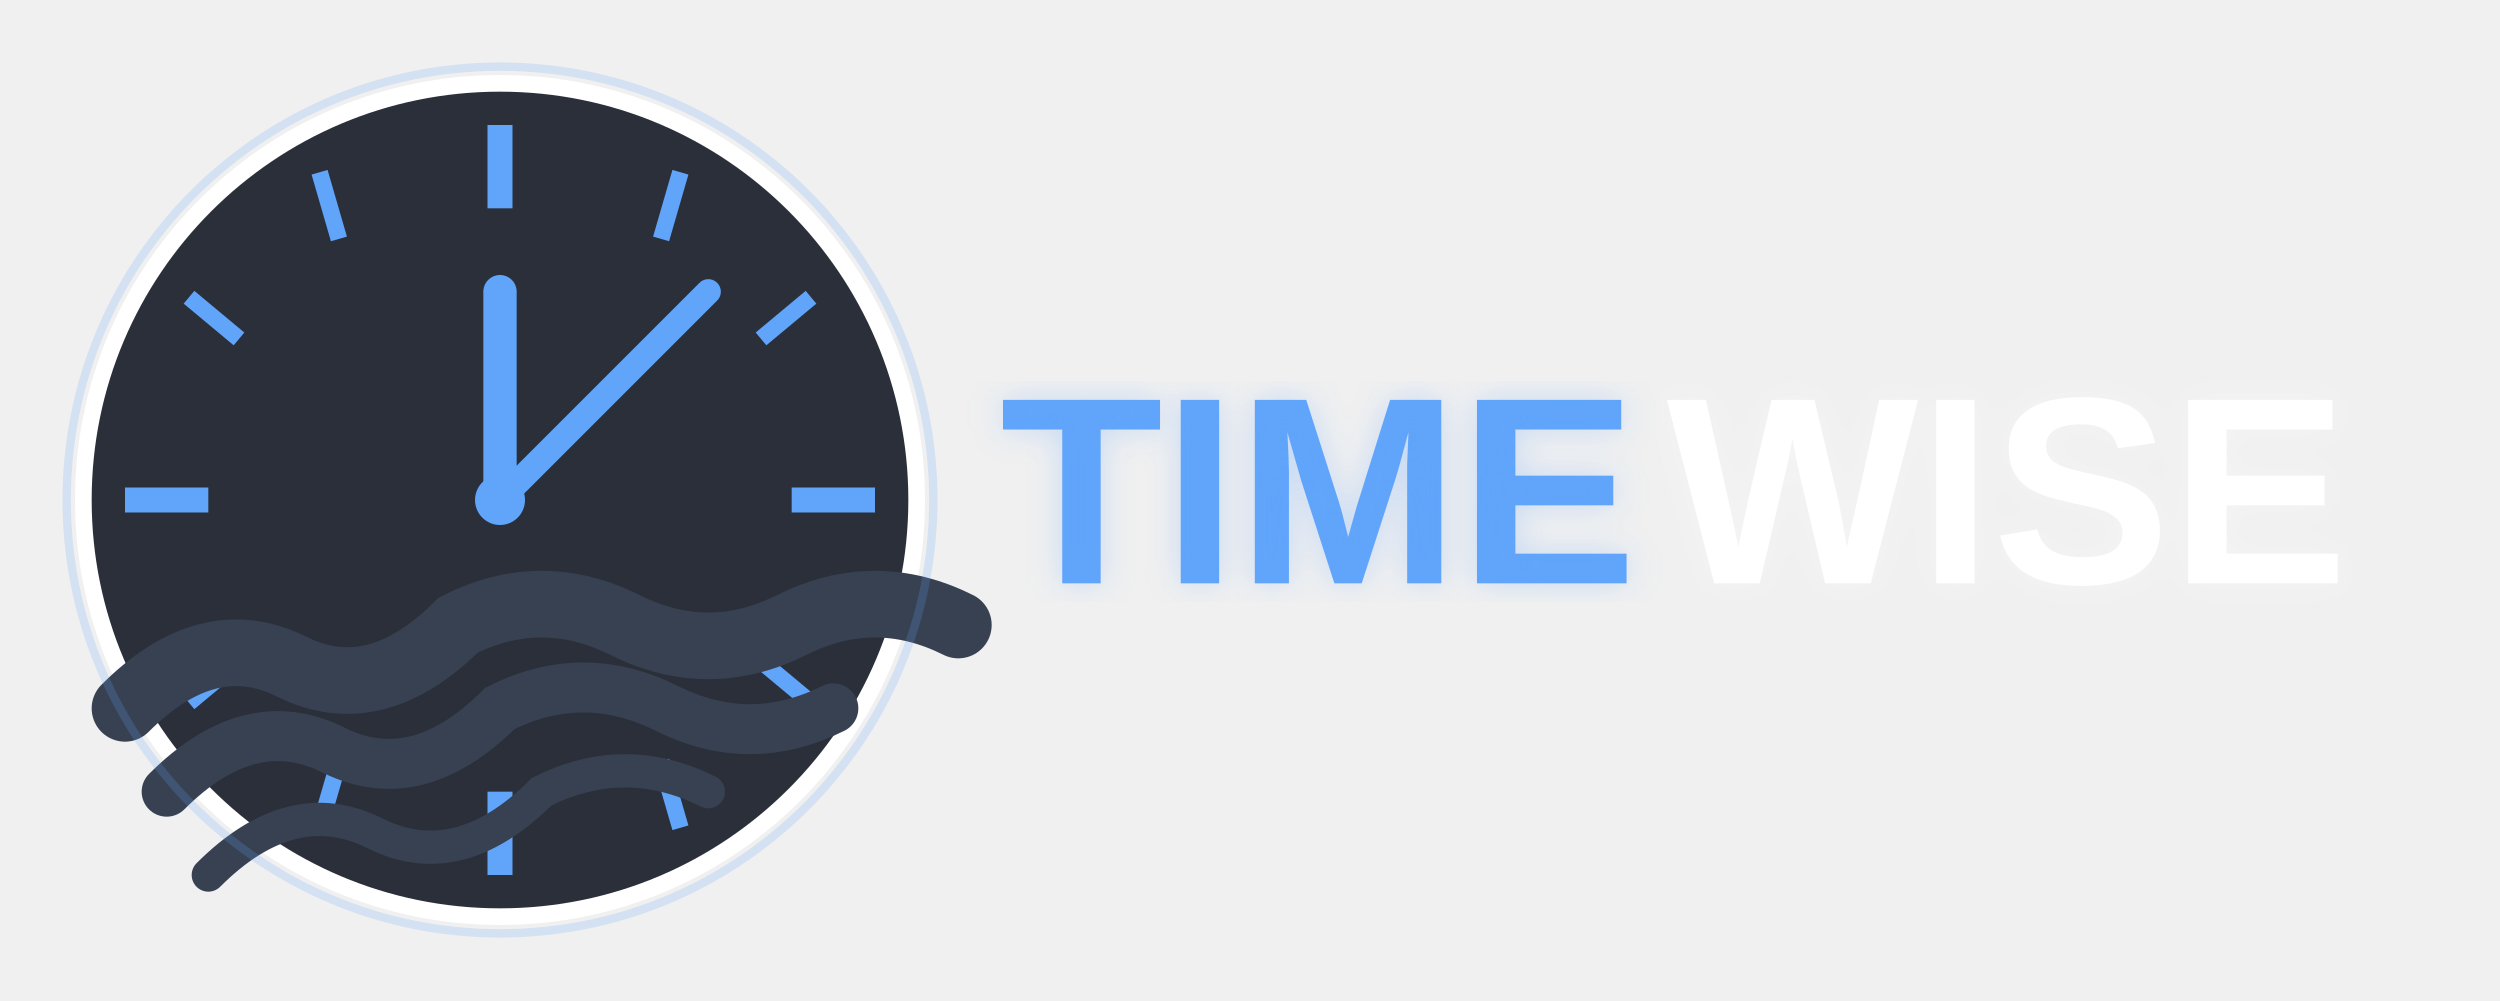
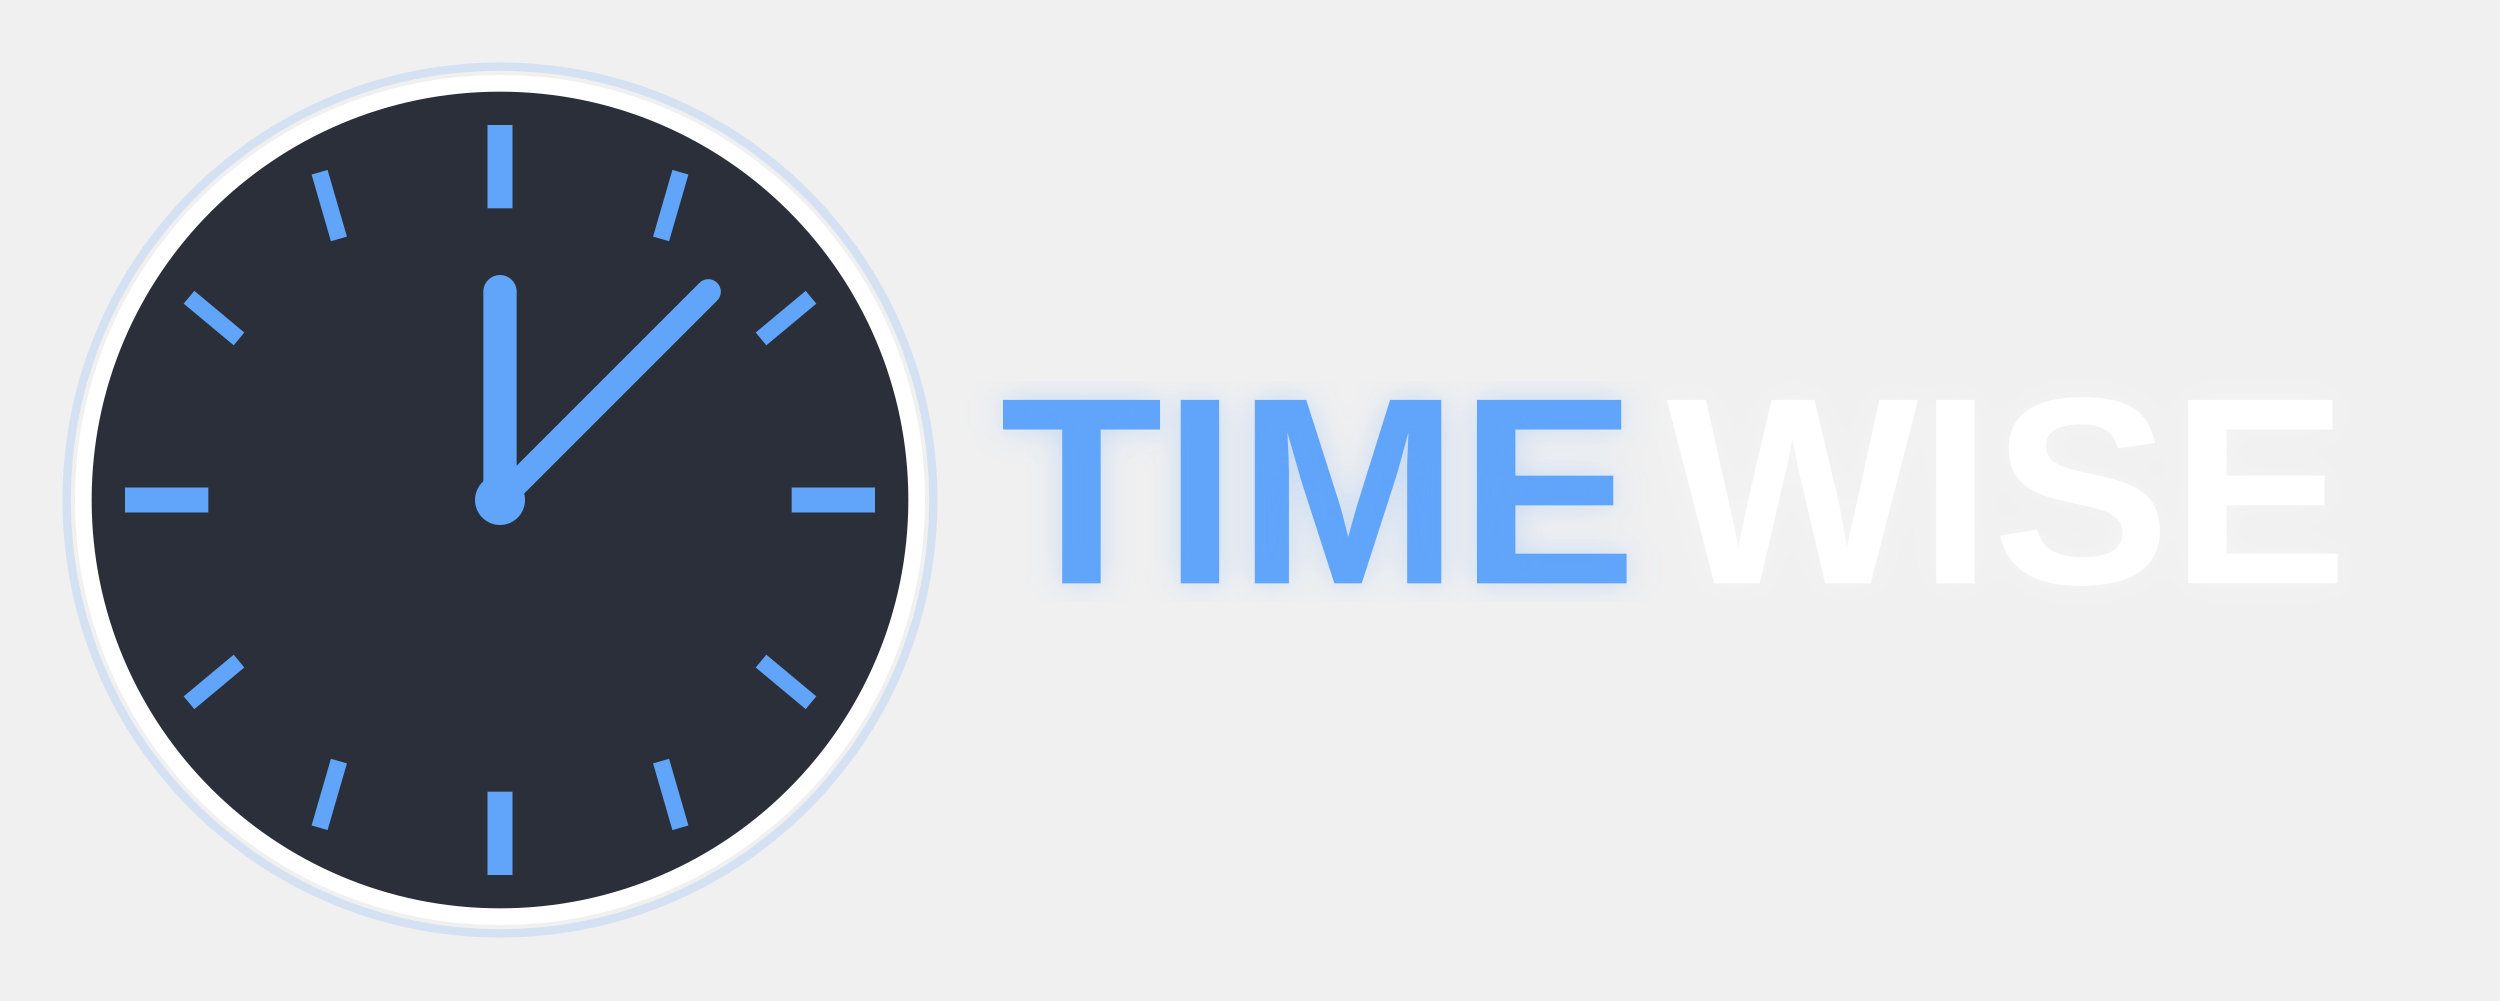
<svg xmlns="http://www.w3.org/2000/svg" width="300" height="120" style="">
  <defs>
    <filter id="blur">
      <feGaussianBlur stdDeviation="2" />
    </filter>
  </defs>
  <circle cx="60" cy="60" r="50" fill="#2A2F3A" stroke="#fff" stroke-width="2" />
  <line x1="60" y1="15" x2="60" y2="25" stroke="#60A5FA" stroke-width="3" />
  <line x1="81.65" y1="20.67" x2="79.33" y2="28.67" stroke="#60A5FA" stroke-width="2" />
  <line x1="97.32" y1="35.67" x2="91.32" y2="40.67" stroke="#60A5FA" stroke-width="2" />
  <line x1="105" y1="60" x2="95" y2="60" stroke="#60A5FA" stroke-width="3" />
  <line x1="97.32" y1="84.33" x2="91.32" y2="79.33" stroke="#60A5FA" stroke-width="2" />
  <line x1="81.65" y1="99.33" x2="79.33" y2="91.33" stroke="#60A5FA" stroke-width="2" />
  <line x1="60" y1="105" x2="60" y2="95" stroke="#60A5FA" stroke-width="3" />
  <line x1="38.35" y1="99.33" x2="40.67" y2="91.33" stroke="#60A5FA" stroke-width="2" />
  <line x1="22.68" y1="84.33" x2="28.68" y2="79.33" stroke="#60A5FA" stroke-width="2" />
  <line x1="15" y1="60" x2="25" y2="60" stroke="#60A5FA" stroke-width="3" />
  <line x1="22.68" y1="35.67" x2="28.68" y2="40.67" stroke="#60A5FA" stroke-width="2" />
  <line x1="38.35" y1="20.67" x2="40.67" y2="28.67" stroke="#60A5FA" stroke-width="2" />
  <line x1="60" y1="60" x2="60" y2="35" stroke="#60A5FA" stroke-width="4" stroke-linecap="round" />
  <line x1="60" y1="60" x2="85" y2="35" stroke="#60A5FA" stroke-width="3" stroke-linecap="round" />
  <circle cx="60" cy="60" r="3" fill="#60A5FA" />
-   <path d="M 15 85 Q 25 75 35 80 Q 45 85 55 75 Q 65 70 75 75 Q 85 80 95 75 Q 105 70 115 75" fill="none" stroke="#374151" stroke-width="8" stroke-linecap="round" />
-   <path d="M 20 95 Q 30 85 40 90 Q 50 95 60 85 Q 70 80 80 85 Q 90 90 100 85" fill="none" stroke="#374151" stroke-width="6" stroke-linecap="round" />
-   <path d="M 25 105 Q 35 95 45 100 Q 55 105 65 95 Q 75 90 85 95" fill="none" stroke="#374151" stroke-width="4" stroke-linecap="round" />
  <text x="120" y="70" font-size="32" font-weight="bold" fill="#60A5FA" font-family="Arial, sans-serif">TIME</text>
  <text x="200" y="70" font-size="32" font-weight="bold" fill="#FFFFFF" font-family="Arial, sans-serif">WISE</text>
  <circle cx="60" cy="60" r="52" fill="none" stroke="#60A5FA" stroke-opacity="0.2" stroke-width="1" />
  <text x="120" y="70" font-size="32" font-weight="bold" fill="#60A5FA" fill-opacity="0.3" font-family="Arial, sans-serif" filter="url(#blur)">TIME</text>
  <text x="200" y="70" font-size="32" font-weight="bold" fill="#FFFFFF" fill-opacity="0.3" font-family="Arial, sans-serif" filter="url(#blur)">WISE</text>
</svg>
